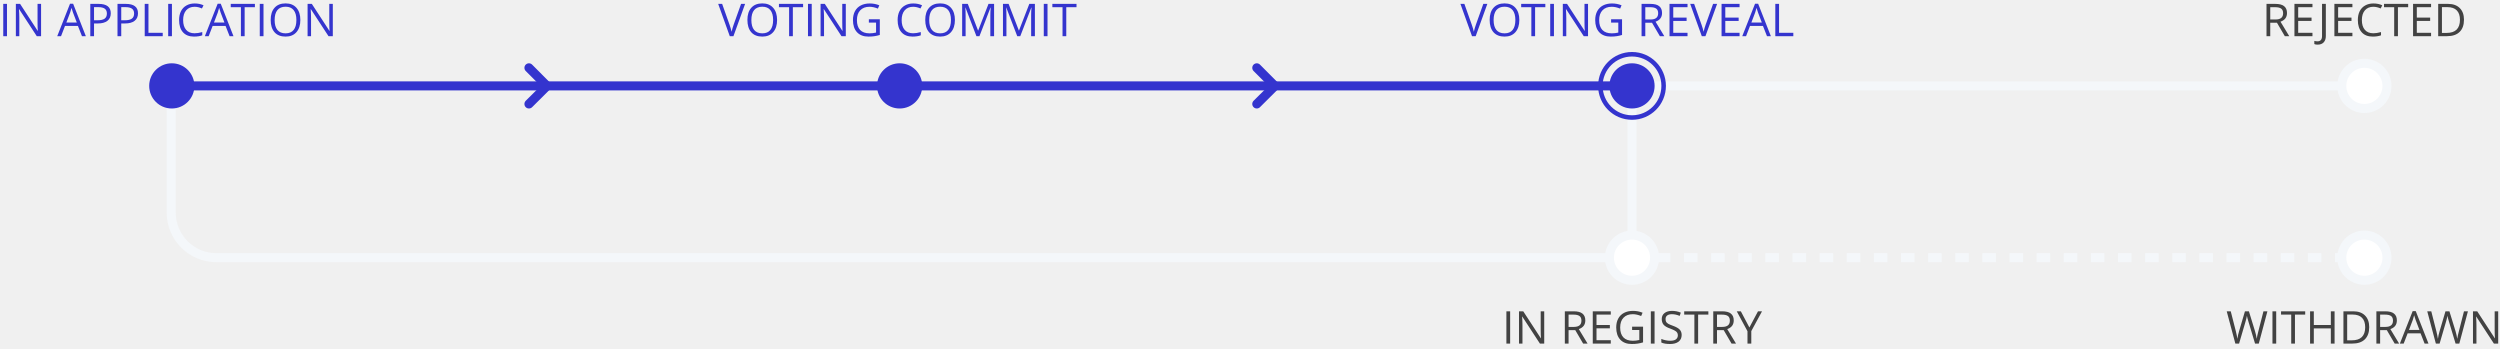
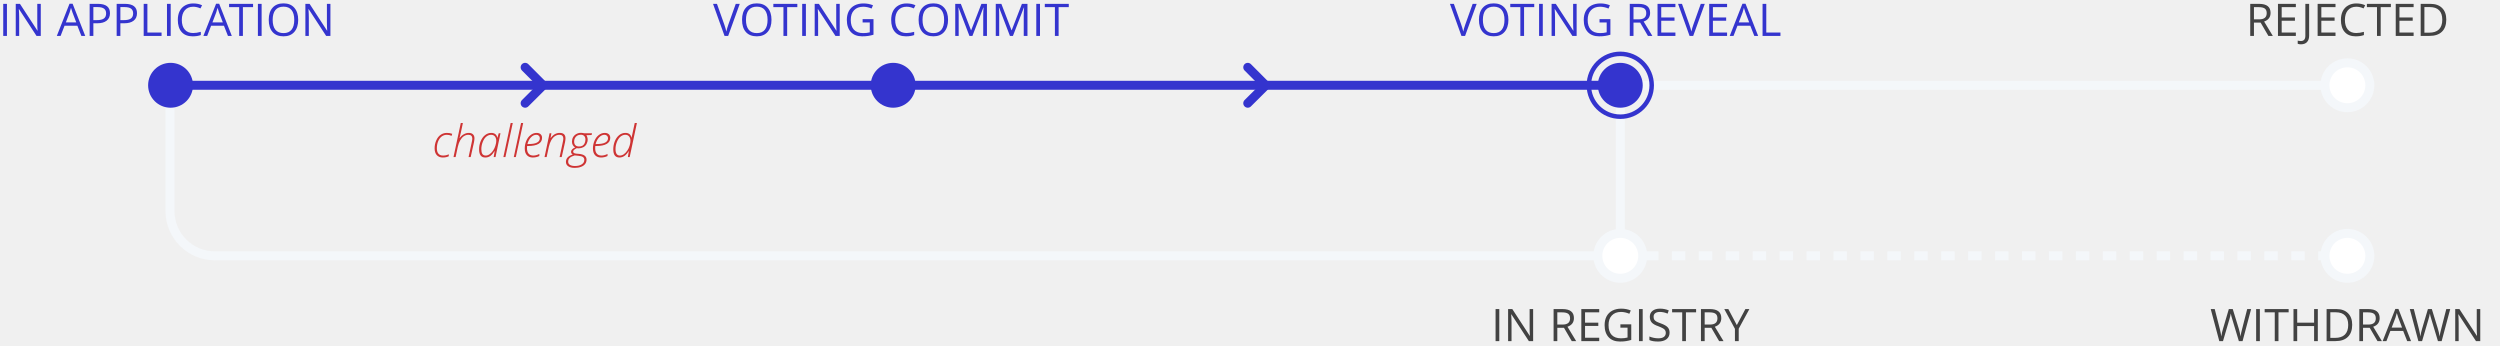
- <svg xmlns="http://www.w3.org/2000/svg" width="553px" height="77px" viewBox="0 0 553 77" version="1.1">
+ <svg xmlns="http://www.w3.org/2000/svg" width="557px" height="77px" viewBox="0 0 557 77" version="1.1">
  <defs />
  <g id="map_reveal" stroke="none" stroke-width="1" fill="none" fill-rule="evenodd">
    <path d="M37.869,19.079 L37.869,47 C37.869,52.523 42.346,57 47.869,57 L361,57" id="Path-2" stroke="#F4F7FA" stroke-width="2" />
    <path d="M38,19 L199.501,19" id="Line-2" stroke="#3434CE" stroke-width="2" stroke-linecap="square" />
+     <text id="challenged" font-family="Open Sans, sans-serif" font-size="10" font-style="italic" font-weight="300" fill="#CE3434">
+       <tspan x="96.332" y="35">challenged</tspan>
+     </text>
    <path d="M198.499,19 L361.501,19" id="Line-2" stroke="#3434CE" stroke-width="2" stroke-linecap="square" />
    <path d="M360.499,19 L522.5,19" id="Line-2" stroke="#F4F7FA" stroke-width="2" stroke-linecap="square" />
    <path d="M361,19 L361,58" id="Line-2" stroke="#F4F7FA" stroke-width="2" stroke-linecap="square" />
    <path d="M361.499,57 L522.504,57" id="Line-2" stroke="#F4F7FA" stroke-width="2" stroke-linecap="square" stroke-dasharray="1,5" />
    <circle id="Oval" fill="#3434CE" cx="38" cy="19" r="5" />
    <circle id="Oval-Copy" fill="#3434CE" cx="199" cy="19" r="5" />
    <circle id="Oval-Copy-2" fill="#3434CE" cx="361" cy="19" r="5" />
    <circle id="Oval-Copy-2" stroke="#3434CE" cx="361" cy="19" r="7" />
    <circle id="Oval-Copy-2" stroke="#F4F7FA" stroke-width="2" fill="#FFFFFF" cx="361" cy="57" r="5" />
    <circle id="Oval-Copy-3" stroke="#F4F7FA" stroke-width="2" fill="#FFFFFF" cx="523" cy="19" r="5" />
    <circle id="Oval-Copy-3" stroke="#F4F7FA" stroke-width="2" fill="#FFFFFF" cx="523" cy="57" r="5" />
    <text id="IN-APPLICATION" font-family="Open Sans, sans-serif" font-size="10" font-weight="500" fill="#3434CE">
      <tspan x="-0.267" y="8">IN APPLICATION</tspan>
    </text>
    <text id="VOTING-COMMIT" font-family="Open Sans, sans-serif" font-size="10" font-weight="500" fill="#3434CE">
      <tspan x="158.863" y="8">VOTING COMMIT</tspan>
    </text>
    <text id="VOTING-REVEAL" font-family="Open Sans, sans-serif" font-size="10" font-weight="500" fill="#3434CE">
      <tspan x="323.048" y="8">VOTING REVEAL</tspan>
    </text>
    <text id="IN-REGISTRY" font-family="Open Sans, sans-serif" font-size="10" font-weight="normal" fill="#424242">
      <tspan x="332.23" y="76">IN REGISTRY</tspan>
    </text>
    <text id="WITHDRAWN" font-family="Open Sans, sans-serif" font-size="10" font-weight="normal" fill="#424242">
      <tspan x="492.424" y="76">WITHDRAWN</tspan>
    </text>
    <text id="REJECTED" font-family="Open Sans, sans-serif" font-size="10" font-weight="normal" fill="#424242">
      <tspan x="500.366" y="8">REJECTED</tspan>
    </text>
    <polyline id="Path-3" stroke="#3434CE" stroke-width="2" stroke-linecap="round" stroke-linejoin="round" transform="translate(119, 19) rotate(-270) translate(-119, -19) " points="115 21 119.019 17 123 21" />
    <polyline id="Path-3-Copy" stroke="#3434CE" stroke-width="2" stroke-linecap="round" stroke-linejoin="round" transform="translate(280, 19) rotate(-270) translate(-280, -19) " points="276 21 280.019 17 284 21" />
  </g>
</svg>
